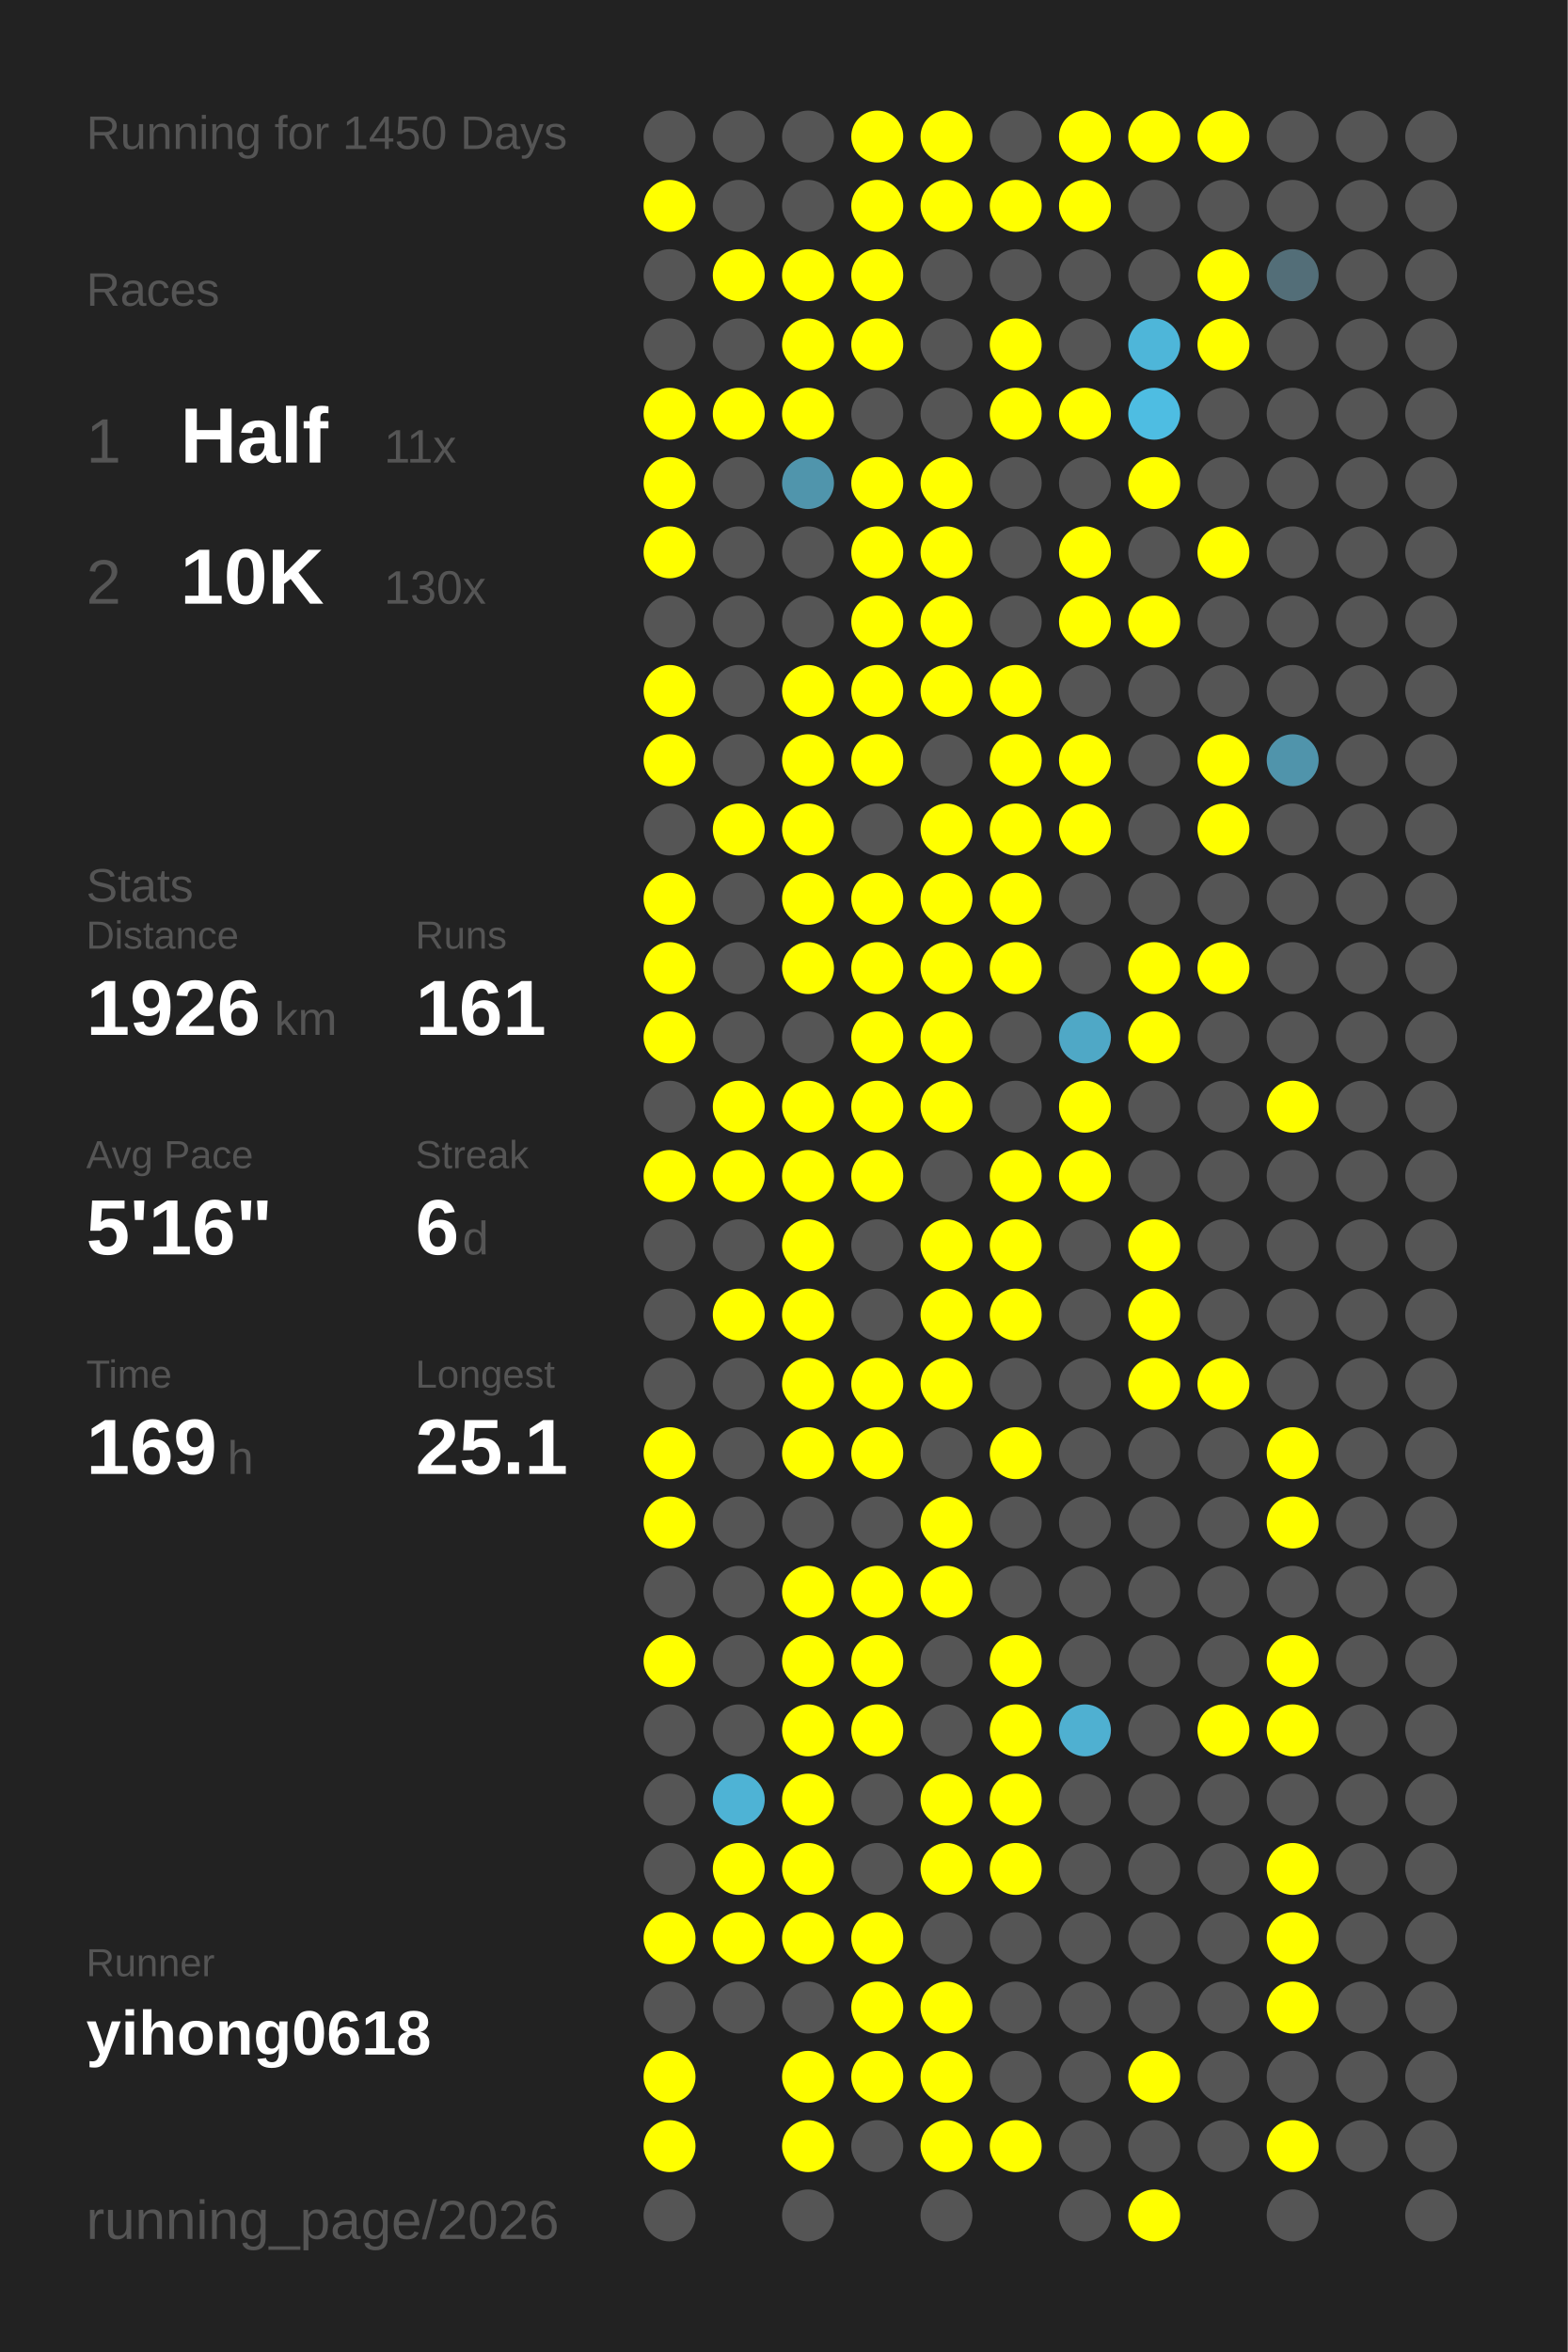
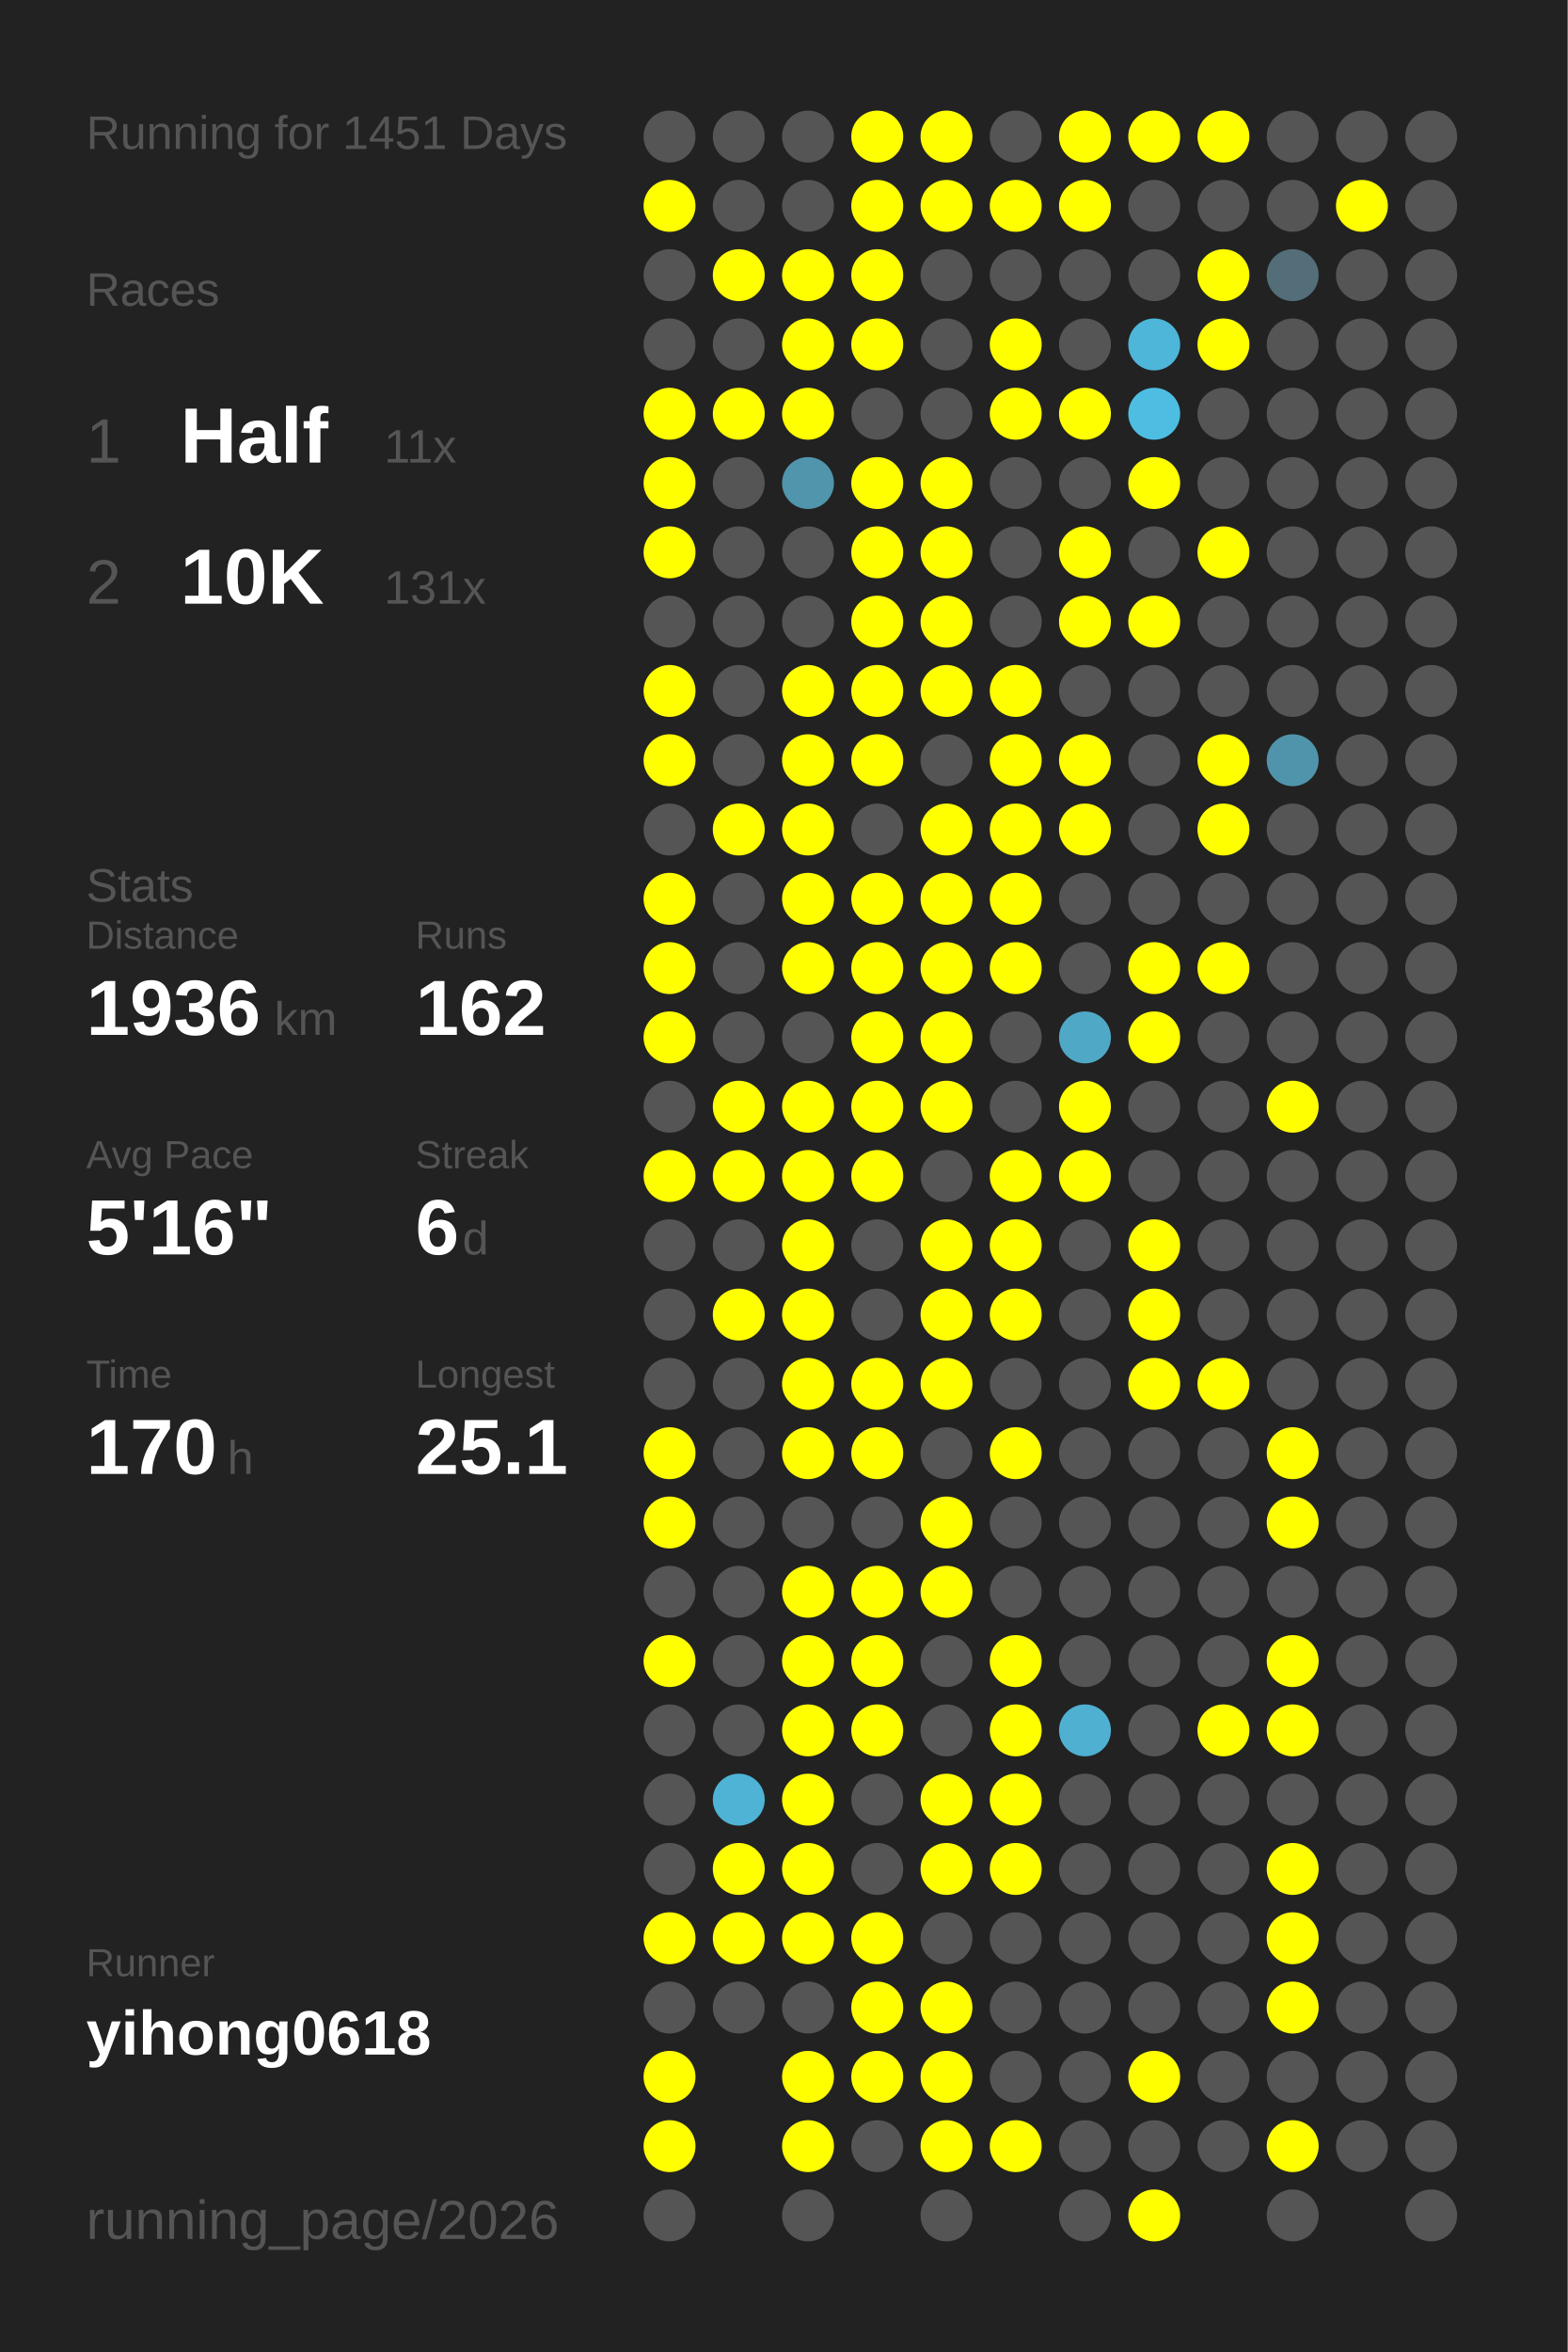
<svg xmlns="http://www.w3.org/2000/svg" baseProfile="full" height="300mm" version="1.1" viewBox="0,0,200,300" width="200mm">
  <defs />
  <rect fill="#222222" height="300" width="200" x="0" y="0" />
-   <text fill="#555555" style="font-size:6px; font-family:Arial;" x="11" y="19">Running for 1450 Days</text>
+   <text fill="#555555" style="font-size:6px; font-family:Arial;" x="11" y="19">Running for 1451 Days</text>
  <text fill="#555555" style="font-size:6px; font-family:Arial;" x="11" y="39">Races</text>
  <text fill="#555555" style="font-size:8px; font-family:Arial;" x="11" y="59">1</text>
  <text fill="#FFFFFF" style="font-size:10px; font-family:Arial; font-weight:bold;" x="23" y="59">Half</text>
  <text fill="#555555" style="font-size:6px; font-family:Arial;" x="49" y="59">11x</text>
  <text fill="#555555" style="font-size:8px; font-family:Arial;" x="11" y="77">2</text>
  <text fill="#FFFFFF" style="font-size:10px; font-family:Arial; font-weight:bold;" x="23" y="77">10K</text>
-   <text fill="#555555" style="font-size:6px; font-family:Arial;" x="49" y="77">130x</text>
+   <text fill="#555555" style="font-size:6px; font-family:Arial;" x="49" y="77">131x</text>
  <text fill="#555555" style="font-size:6px; font-family:Arial;" x="11" y="115">Stats</text>
  <text fill="#555555" style="font-size:5px; font-family:Arial;" x="11" y="121">Distance</text>
-   <text fill="#FFFFFF" style="font-size:10px; font-family:Arial; font-weight:bold;" x="11" y="132">1926</text>
+   <text fill="#FFFFFF" style="font-size:10px; font-family:Arial; font-weight:bold;" x="11" y="132">1936</text>
  <text fill="#555555" style="font-size:6px; font-family:Arial;" x="35" y="132">km</text>
  <text fill="#555555" style="font-size:5px; font-family:Arial;" x="53" y="121">Runs</text>
-   <text fill="#FFFFFF" style="font-size:10px; font-family:Arial; font-weight:bold;" x="53" y="132">161</text>
+   <text fill="#FFFFFF" style="font-size:10px; font-family:Arial; font-weight:bold;" x="53" y="132">162</text>
  <text fill="#555555" style="font-size:5px; font-family:Arial;" x="11" y="149">Avg Pace</text>
  <text fill="#FFFFFF" style="font-size:10px; font-family:Arial; font-weight:bold;" x="11" y="160">5'16"</text>
  <text fill="#555555" style="font-size:5px; font-family:Arial;" x="53" y="149">Streak</text>
  <text fill="#FFFFFF" style="font-size:10px; font-family:Arial; font-weight:bold;" x="53" y="160">6</text>
  <text fill="#555555" style="font-size:6px; font-family:Arial;" x="59" y="160">d</text>
  <text fill="#555555" style="font-size:5px; font-family:Arial;" x="11" y="177">Time</text>
-   <text fill="#FFFFFF" style="font-size:10px; font-family:Arial; font-weight:bold;" x="11" y="188">169</text>
+   <text fill="#FFFFFF" style="font-size:10px; font-family:Arial; font-weight:bold;" x="11" y="188">170</text>
  <text fill="#555555" style="font-size:6px; font-family:Arial;" x="29" y="188">h</text>
  <text fill="#555555" style="font-size:5px; font-family:Arial;" x="53" y="177">Longest</text>
  <text fill="#FFFFFF" style="font-size:10px; font-family:Arial; font-weight:bold;" x="53" y="188">25.1</text>
  <text fill="#555555" style="font-size:5px; font-family:Arial;" x="11" y="252.065">Runner</text>
  <text fill="#FFFFFF" style="font-size:8px; font-family:Arial; font-weight:bold;" x="11" y="262.065">yihong0618</text>
  <text fill="#555555" style="font-size:7px; font-family:Arial;" x="11" y="285.581">running_page/2026</text>
  <circle cx="85.417" cy="17.419" fill="#555555" r="3.312" />
  <circle cx="85.417" cy="26.258" fill="#FFFF00" r="3.312" />
  <circle cx="85.417" cy="35.097" fill="#555555" r="3.312" />
  <circle cx="85.417" cy="43.935" fill="#555555" r="3.312" />
  <circle cx="85.417" cy="52.774" fill="#FFFF00" r="3.312" />
  <circle cx="85.417" cy="61.613" fill="#FFFF00" r="3.312" />
  <circle cx="85.417" cy="70.452" fill="#FFFF00" r="3.312" />
  <circle cx="85.417" cy="79.29" fill="#555555" r="3.312" />
  <circle cx="85.417" cy="88.129" fill="#FFFF00" r="3.312" />
  <circle cx="85.417" cy="96.968" fill="#FFFF00" r="3.312" />
  <circle cx="85.417" cy="105.806" fill="#555555" r="3.312" />
  <circle cx="85.417" cy="114.645" fill="#FFFF00" r="3.312" />
  <circle cx="85.417" cy="123.484" fill="#FFFF00" r="3.312" />
  <circle cx="85.417" cy="132.323" fill="#FFFF00" r="3.312" />
  <circle cx="85.417" cy="141.161" fill="#555555" r="3.312" />
  <circle cx="85.417" cy="150" fill="#FFFF00" r="3.312" />
  <circle cx="85.417" cy="158.839" fill="#555555" r="3.312" />
  <circle cx="85.417" cy="167.677" fill="#555555" r="3.312" />
  <circle cx="85.417" cy="176.516" fill="#555555" r="3.312" />
  <circle cx="85.417" cy="185.355" fill="#FFFF00" r="3.312" />
  <circle cx="85.417" cy="194.194" fill="#FFFF00" r="3.312" />
  <circle cx="85.417" cy="203.032" fill="#555555" r="3.312" />
  <circle cx="85.417" cy="211.871" fill="#FFFF00" r="3.312" />
  <circle cx="85.417" cy="220.71" fill="#555555" r="3.312" />
  <circle cx="85.417" cy="229.548" fill="#555555" r="3.312" />
  <circle cx="85.417" cy="238.387" fill="#555555" r="3.312" />
  <circle cx="85.417" cy="247.226" fill="#FFFF00" r="3.312" />
  <circle cx="85.417" cy="256.065" fill="#555555" r="3.312" />
  <circle cx="85.417" cy="264.903" fill="#FFFF00" r="3.312" />
  <circle cx="85.417" cy="273.742" fill="#FFFF00" r="3.312" />
  <circle cx="85.417" cy="282.581" fill="#555555" r="3.312" />
  <circle cx="94.25" cy="17.419" fill="#555555" r="3.312" />
  <circle cx="94.25" cy="26.258" fill="#555555" r="3.312" />
  <circle cx="94.25" cy="35.097" fill="#FFFF00" r="3.312" />
  <circle cx="94.25" cy="43.935" fill="#555555" r="3.312" />
  <circle cx="94.25" cy="52.774" fill="#FFFF00" r="3.312" />
  <circle cx="94.25" cy="61.613" fill="#555555" r="3.312" />
  <circle cx="94.25" cy="70.452" fill="#555555" r="3.312" />
  <circle cx="94.25" cy="79.29" fill="#555555" r="3.312" />
  <circle cx="94.25" cy="88.129" fill="#555555" r="3.312" />
  <circle cx="94.25" cy="96.968" fill="#555555" r="3.312" />
  <circle cx="94.25" cy="105.806" fill="#FFFF00" r="3.312" />
  <circle cx="94.25" cy="114.645" fill="#555555" r="3.312" />
  <circle cx="94.25" cy="123.484" fill="#555555" r="3.312" />
  <circle cx="94.25" cy="132.323" fill="#555555" r="3.312" />
  <circle cx="94.25" cy="141.161" fill="#FFFF00" r="3.312" />
  <circle cx="94.25" cy="150" fill="#FFFF00" r="3.312" />
  <circle cx="94.25" cy="158.839" fill="#555555" r="3.312" />
  <circle cx="94.25" cy="167.677" fill="#FFFF00" r="3.312" />
  <circle cx="94.25" cy="176.516" fill="#555555" r="3.312" />
  <circle cx="94.25" cy="185.355" fill="#555555" r="3.312" />
  <circle cx="94.25" cy="194.194" fill="#555555" r="3.312" />
  <circle cx="94.25" cy="203.032" fill="#555555" r="3.312" />
  <circle cx="94.25" cy="211.871" fill="#555555" r="3.312" />
  <circle cx="94.25" cy="220.71" fill="#555555" r="3.312" />
  <circle cx="94.25" cy="229.548" fill="#4eb3d5" r="3.312" />
  <circle cx="94.25" cy="238.387" fill="#FFFF00" r="3.312" />
  <circle cx="94.25" cy="247.226" fill="#FFFF00" r="3.312" />
  <circle cx="94.25" cy="256.065" fill="#555555" r="3.312" />
  <circle cx="103.083" cy="17.419" fill="#555555" r="3.312" />
  <circle cx="103.083" cy="26.258" fill="#555555" r="3.312" />
  <circle cx="103.083" cy="35.097" fill="#FFFF00" r="3.312" />
  <circle cx="103.083" cy="43.935" fill="#FFFF00" r="3.312" />
  <circle cx="103.083" cy="52.774" fill="#FFFF00" r="3.312" />
  <circle cx="103.083" cy="61.613" fill="#5095ac" r="3.312" />
  <circle cx="103.083" cy="70.452" fill="#555555" r="3.312" />
  <circle cx="103.083" cy="79.29" fill="#555555" r="3.312" />
  <circle cx="103.083" cy="88.129" fill="#FFFF00" r="3.312" />
  <circle cx="103.083" cy="96.968" fill="#FFFF00" r="3.312" />
  <circle cx="103.083" cy="105.806" fill="#FFFF00" r="3.312" />
  <circle cx="103.083" cy="114.645" fill="#FFFF00" r="3.312" />
  <circle cx="103.083" cy="123.484" fill="#FFFF00" r="3.312" />
  <circle cx="103.083" cy="132.323" fill="#555555" r="3.312" />
  <circle cx="103.083" cy="141.161" fill="#FFFF00" r="3.312" />
  <circle cx="103.083" cy="150" fill="#FFFF00" r="3.312" />
  <circle cx="103.083" cy="158.839" fill="#FFFF00" r="3.312" />
  <circle cx="103.083" cy="167.677" fill="#FFFF00" r="3.312" />
  <circle cx="103.083" cy="176.516" fill="#FFFF00" r="3.312" />
  <circle cx="103.083" cy="185.355" fill="#FFFF00" r="3.312" />
  <circle cx="103.083" cy="194.194" fill="#555555" r="3.312" />
  <circle cx="103.083" cy="203.032" fill="#FFFF00" r="3.312" />
  <circle cx="103.083" cy="211.871" fill="#FFFF00" r="3.312" />
  <circle cx="103.083" cy="220.71" fill="#FFFF00" r="3.312" />
  <circle cx="103.083" cy="229.548" fill="#FFFF00" r="3.312" />
  <circle cx="103.083" cy="238.387" fill="#FFFF00" r="3.312" />
  <circle cx="103.083" cy="247.226" fill="#FFFF00" r="3.312" />
  <circle cx="103.083" cy="256.065" fill="#555555" r="3.312" />
  <circle cx="103.083" cy="264.903" fill="#FFFF00" r="3.312" />
  <circle cx="103.083" cy="273.742" fill="#FFFF00" r="3.312" />
  <circle cx="103.083" cy="282.581" fill="#555555" r="3.312" />
  <circle cx="111.917" cy="17.419" fill="#FFFF00" r="3.312" />
  <circle cx="111.917" cy="26.258" fill="#FFFF00" r="3.312" />
  <circle cx="111.917" cy="35.097" fill="#FFFF00" r="3.312" />
  <circle cx="111.917" cy="43.935" fill="#FFFF00" r="3.312" />
  <circle cx="111.917" cy="52.774" fill="#555555" r="3.312" />
  <circle cx="111.917" cy="61.613" fill="#FFFF00" r="3.312" />
  <circle cx="111.917" cy="70.452" fill="#FFFF00" r="3.312" />
  <circle cx="111.917" cy="79.29" fill="#FFFF00" r="3.312" />
  <circle cx="111.917" cy="88.129" fill="#FFFF00" r="3.312" />
  <circle cx="111.917" cy="96.968" fill="#FFFF00" r="3.312" />
  <circle cx="111.917" cy="105.806" fill="#555555" r="3.312" />
  <circle cx="111.917" cy="114.645" fill="#FFFF00" r="3.312" />
  <circle cx="111.917" cy="123.484" fill="#FFFF00" r="3.312" />
  <circle cx="111.917" cy="132.323" fill="#FFFF00" r="3.312" />
  <circle cx="111.917" cy="141.161" fill="#FFFF00" r="3.312" />
  <circle cx="111.917" cy="150" fill="#FFFF00" r="3.312" />
  <circle cx="111.917" cy="158.839" fill="#555555" r="3.312" />
  <circle cx="111.917" cy="167.677" fill="#555555" r="3.312" />
  <circle cx="111.917" cy="176.516" fill="#FFFF00" r="3.312" />
  <circle cx="111.917" cy="185.355" fill="#FFFF00" r="3.312" />
  <circle cx="111.917" cy="194.194" fill="#555555" r="3.312" />
  <circle cx="111.917" cy="203.032" fill="#FFFF00" r="3.312" />
  <circle cx="111.917" cy="211.871" fill="#FFFF00" r="3.312" />
  <circle cx="111.917" cy="220.71" fill="#FFFF00" r="3.312" />
  <circle cx="111.917" cy="229.548" fill="#555555" r="3.312" />
  <circle cx="111.917" cy="238.387" fill="#555555" r="3.312" />
  <circle cx="111.917" cy="247.226" fill="#FFFF00" r="3.312" />
  <circle cx="111.917" cy="256.065" fill="#FFFF00" r="3.312" />
  <circle cx="111.917" cy="264.903" fill="#FFFF00" r="3.312" />
  <circle cx="111.917" cy="273.742" fill="#555555" r="3.312" />
  <circle cx="120.75" cy="17.419" fill="#FFFF00" r="3.312" />
  <circle cx="120.75" cy="26.258" fill="#FFFF00" r="3.312" />
  <circle cx="120.75" cy="35.097" fill="#555555" r="3.312" />
  <circle cx="120.75" cy="43.935" fill="#555555" r="3.312" />
  <circle cx="120.75" cy="52.774" fill="#555555" r="3.312" />
  <circle cx="120.75" cy="61.613" fill="#FFFF00" r="3.312" />
  <circle cx="120.75" cy="70.452" fill="#FFFF00" r="3.312" />
  <circle cx="120.75" cy="79.29" fill="#FFFF00" r="3.312" />
  <circle cx="120.75" cy="88.129" fill="#FFFF00" r="3.312" />
  <circle cx="120.75" cy="96.968" fill="#555555" r="3.312" />
  <circle cx="120.75" cy="105.806" fill="#FFFF00" r="3.312" />
  <circle cx="120.75" cy="114.645" fill="#FFFF00" r="3.312" />
  <circle cx="120.75" cy="123.484" fill="#FFFF00" r="3.312" />
  <circle cx="120.75" cy="132.323" fill="#FFFF00" r="3.312" />
  <circle cx="120.75" cy="141.161" fill="#FFFF00" r="3.312" />
  <circle cx="120.75" cy="150" fill="#555555" r="3.312" />
  <circle cx="120.75" cy="158.839" fill="#FFFF00" r="3.312" />
  <circle cx="120.75" cy="167.677" fill="#FFFF00" r="3.312" />
  <circle cx="120.75" cy="176.516" fill="#FFFF00" r="3.312" />
  <circle cx="120.75" cy="185.355" fill="#555555" r="3.312" />
  <circle cx="120.75" cy="194.194" fill="#FFFF00" r="3.312" />
  <circle cx="120.75" cy="203.032" fill="#FFFF00" r="3.312" />
  <circle cx="120.75" cy="211.871" fill="#555555" r="3.312" />
  <circle cx="120.75" cy="220.71" fill="#555555" r="3.312" />
  <circle cx="120.75" cy="229.548" fill="#FFFF00" r="3.312" />
  <circle cx="120.75" cy="238.387" fill="#FFFF00" r="3.312" />
  <circle cx="120.75" cy="247.226" fill="#555555" r="3.312" />
  <circle cx="120.75" cy="256.065" fill="#FFFF00" r="3.312" />
  <circle cx="120.75" cy="264.903" fill="#FFFF00" r="3.312" />
  <circle cx="120.75" cy="273.742" fill="#FFFF00" r="3.312" />
  <circle cx="120.75" cy="282.581" fill="#555555" r="3.312" />
  <circle cx="129.583" cy="17.419" fill="#555555" r="3.312" />
  <circle cx="129.583" cy="26.258" fill="#FFFF00" r="3.312" />
  <circle cx="129.583" cy="35.097" fill="#555555" r="3.312" />
  <circle cx="129.583" cy="43.935" fill="#FFFF00" r="3.312" />
  <circle cx="129.583" cy="52.774" fill="#FFFF00" r="3.312" />
  <circle cx="129.583" cy="61.613" fill="#555555" r="3.312" />
  <circle cx="129.583" cy="70.452" fill="#555555" r="3.312" />
  <circle cx="129.583" cy="79.29" fill="#555555" r="3.312" />
  <circle cx="129.583" cy="88.129" fill="#FFFF00" r="3.312" />
  <circle cx="129.583" cy="96.968" fill="#FFFF00" r="3.312" />
  <circle cx="129.583" cy="105.806" fill="#FFFF00" r="3.312" />
  <circle cx="129.583" cy="114.645" fill="#FFFF00" r="3.312" />
  <circle cx="129.583" cy="123.484" fill="#FFFF00" r="3.312" />
  <circle cx="129.583" cy="132.323" fill="#555555" r="3.312" />
  <circle cx="129.583" cy="141.161" fill="#555555" r="3.312" />
  <circle cx="129.583" cy="150" fill="#FFFF00" r="3.312" />
  <circle cx="129.583" cy="158.839" fill="#FFFF00" r="3.312" />
  <circle cx="129.583" cy="167.677" fill="#FFFF00" r="3.312" />
  <circle cx="129.583" cy="176.516" fill="#555555" r="3.312" />
  <circle cx="129.583" cy="185.355" fill="#FFFF00" r="3.312" />
  <circle cx="129.583" cy="194.194" fill="#555555" r="3.312" />
  <circle cx="129.583" cy="203.032" fill="#555555" r="3.312" />
  <circle cx="129.583" cy="211.871" fill="#FFFF00" r="3.312" />
  <circle cx="129.583" cy="220.71" fill="#FFFF00" r="3.312" />
  <circle cx="129.583" cy="229.548" fill="#FFFF00" r="3.312" />
  <circle cx="129.583" cy="238.387" fill="#FFFF00" r="3.312" />
  <circle cx="129.583" cy="247.226" fill="#555555" r="3.312" />
  <circle cx="129.583" cy="256.065" fill="#555555" r="3.312" />
  <circle cx="129.583" cy="264.903" fill="#555555" r="3.312" />
  <circle cx="129.583" cy="273.742" fill="#FFFF00" r="3.312" />
  <circle cx="138.417" cy="17.419" fill="#FFFF00" r="3.312" />
  <circle cx="138.417" cy="26.258" fill="#FFFF00" r="3.312" />
  <circle cx="138.417" cy="35.097" fill="#555555" r="3.312" />
  <circle cx="138.417" cy="43.935" fill="#555555" r="3.312" />
  <circle cx="138.417" cy="52.774" fill="#FFFF00" r="3.312" />
  <circle cx="138.417" cy="61.613" fill="#555555" r="3.312" />
  <circle cx="138.417" cy="70.452" fill="#FFFF00" r="3.312" />
  <circle cx="138.417" cy="79.29" fill="#FFFF00" r="3.312" />
  <circle cx="138.417" cy="88.129" fill="#555555" r="3.312" />
  <circle cx="138.417" cy="96.968" fill="#FFFF00" r="3.312" />
  <circle cx="138.417" cy="105.806" fill="#FFFF00" r="3.312" />
  <circle cx="138.417" cy="114.645" fill="#555555" r="3.312" />
  <circle cx="138.417" cy="123.484" fill="#555555" r="3.312" />
  <circle cx="138.417" cy="132.323" fill="#4fa8c6" r="3.312" />
  <circle cx="138.417" cy="141.161" fill="#FFFF00" r="3.312" />
  <circle cx="138.417" cy="150" fill="#FFFF00" r="3.312" />
  <circle cx="138.417" cy="158.839" fill="#555555" r="3.312" />
  <circle cx="138.417" cy="167.677" fill="#555555" r="3.312" />
  <circle cx="138.417" cy="176.516" fill="#555555" r="3.312" />
  <circle cx="138.417" cy="185.355" fill="#555555" r="3.312" />
  <circle cx="138.417" cy="194.194" fill="#555555" r="3.312" />
  <circle cx="138.417" cy="203.032" fill="#555555" r="3.312" />
  <circle cx="138.417" cy="211.871" fill="#555555" r="3.312" />
  <circle cx="138.417" cy="220.71" fill="#4fb0d1" r="3.312" />
  <circle cx="138.417" cy="229.548" fill="#555555" r="3.312" />
  <circle cx="138.417" cy="238.387" fill="#555555" r="3.312" />
  <circle cx="138.417" cy="247.226" fill="#555555" r="3.312" />
  <circle cx="138.417" cy="256.065" fill="#555555" r="3.312" />
  <circle cx="138.417" cy="264.903" fill="#555555" r="3.312" />
  <circle cx="138.417" cy="273.742" fill="#555555" r="3.312" />
  <circle cx="138.417" cy="282.581" fill="#555555" r="3.312" />
  <circle cx="147.25" cy="17.419" fill="#FFFF00" r="3.312" />
  <circle cx="147.25" cy="26.258" fill="#555555" r="3.312" />
  <circle cx="147.25" cy="35.097" fill="#555555" r="3.312" />
  <circle cx="147.25" cy="43.935" fill="#4eb6d9" r="3.312" />
  <circle cx="147.25" cy="52.774" fill="#4ebde2" r="3.312" />
  <circle cx="147.25" cy="61.613" fill="#FFFF00" r="3.312" />
  <circle cx="147.25" cy="70.452" fill="#555555" r="3.312" />
  <circle cx="147.25" cy="79.29" fill="#FFFF00" r="3.312" />
  <circle cx="147.25" cy="88.129" fill="#555555" r="3.312" />
  <circle cx="147.25" cy="96.968" fill="#555555" r="3.312" />
  <circle cx="147.25" cy="105.806" fill="#555555" r="3.312" />
  <circle cx="147.25" cy="114.645" fill="#555555" r="3.312" />
  <circle cx="147.25" cy="123.484" fill="#FFFF00" r="3.312" />
  <circle cx="147.25" cy="132.323" fill="#FFFF00" r="3.312" />
  <circle cx="147.25" cy="141.161" fill="#555555" r="3.312" />
  <circle cx="147.25" cy="150" fill="#555555" r="3.312" />
  <circle cx="147.25" cy="158.839" fill="#FFFF00" r="3.312" />
  <circle cx="147.25" cy="167.677" fill="#FFFF00" r="3.312" />
  <circle cx="147.25" cy="176.516" fill="#FFFF00" r="3.312" />
  <circle cx="147.25" cy="185.355" fill="#555555" r="3.312" />
  <circle cx="147.25" cy="194.194" fill="#555555" r="3.312" />
  <circle cx="147.25" cy="203.032" fill="#555555" r="3.312" />
  <circle cx="147.25" cy="211.871" fill="#555555" r="3.312" />
  <circle cx="147.25" cy="220.71" fill="#555555" r="3.312" />
  <circle cx="147.25" cy="229.548" fill="#555555" r="3.312" />
  <circle cx="147.25" cy="238.387" fill="#555555" r="3.312" />
  <circle cx="147.25" cy="247.226" fill="#555555" r="3.312" />
  <circle cx="147.25" cy="256.065" fill="#555555" r="3.312" />
  <circle cx="147.25" cy="264.903" fill="#FFFF00" r="3.312" />
  <circle cx="147.25" cy="273.742" fill="#555555" r="3.312" />
  <circle cx="147.25" cy="282.581" fill="#FFFF00" r="3.312" />
  <circle cx="156.083" cy="17.419" fill="#FFFF00" r="3.312" />
  <circle cx="156.083" cy="26.258" fill="#555555" r="3.312" />
  <circle cx="156.083" cy="35.097" fill="#FFFF00" r="3.312" />
  <circle cx="156.083" cy="43.935" fill="#FFFF00" r="3.312" />
  <circle cx="156.083" cy="52.774" fill="#555555" r="3.312" />
  <circle cx="156.083" cy="61.613" fill="#555555" r="3.312" />
  <circle cx="156.083" cy="70.452" fill="#FFFF00" r="3.312" />
  <circle cx="156.083" cy="79.29" fill="#555555" r="3.312" />
  <circle cx="156.083" cy="88.129" fill="#555555" r="3.312" />
  <circle cx="156.083" cy="96.968" fill="#FFFF00" r="3.312" />
  <circle cx="156.083" cy="105.806" fill="#FFFF00" r="3.312" />
  <circle cx="156.083" cy="114.645" fill="#555555" r="3.312" />
  <circle cx="156.083" cy="123.484" fill="#FFFF00" r="3.312" />
  <circle cx="156.083" cy="132.323" fill="#555555" r="3.312" />
  <circle cx="156.083" cy="141.161" fill="#555555" r="3.312" />
  <circle cx="156.083" cy="150" fill="#555555" r="3.312" />
  <circle cx="156.083" cy="158.839" fill="#555555" r="3.312" />
  <circle cx="156.083" cy="167.677" fill="#555555" r="3.312" />
  <circle cx="156.083" cy="176.516" fill="#FFFF00" r="3.312" />
  <circle cx="156.083" cy="185.355" fill="#555555" r="3.312" />
  <circle cx="156.083" cy="194.194" fill="#555555" r="3.312" />
  <circle cx="156.083" cy="203.032" fill="#555555" r="3.312" />
  <circle cx="156.083" cy="211.871" fill="#555555" r="3.312" />
  <circle cx="156.083" cy="220.71" fill="#FFFF00" r="3.312" />
  <circle cx="156.083" cy="229.548" fill="#555555" r="3.312" />
  <circle cx="156.083" cy="238.387" fill="#555555" r="3.312" />
  <circle cx="156.083" cy="247.226" fill="#555555" r="3.312" />
  <circle cx="156.083" cy="256.065" fill="#555555" r="3.312" />
  <circle cx="156.083" cy="264.903" fill="#555555" r="3.312" />
  <circle cx="156.083" cy="273.742" fill="#555555" r="3.312" />
  <circle cx="164.917" cy="17.419" fill="#555555" r="3.312" />
  <circle cx="164.917" cy="26.258" fill="#555555" r="3.312" />
  <circle cx="164.917" cy="35.097" fill="#536e78" r="3.312" />
  <circle cx="164.917" cy="43.935" fill="#555555" r="3.312" />
  <circle cx="164.917" cy="52.774" fill="#555555" r="3.312" />
  <circle cx="164.917" cy="61.613" fill="#555555" r="3.312" />
  <circle cx="164.917" cy="70.452" fill="#555555" r="3.312" />
  <circle cx="164.917" cy="79.29" fill="#555555" r="3.312" />
  <circle cx="164.917" cy="88.129" fill="#555555" r="3.312" />
  <circle cx="164.917" cy="96.968" fill="#5094ab" r="3.312" />
  <circle cx="164.917" cy="105.806" fill="#555555" r="3.312" />
  <circle cx="164.917" cy="114.645" fill="#555555" r="3.312" />
  <circle cx="164.917" cy="123.484" fill="#555555" r="3.312" />
  <circle cx="164.917" cy="132.323" fill="#555555" r="3.312" />
  <circle cx="164.917" cy="141.161" fill="#FFFF00" r="3.312" />
  <circle cx="164.917" cy="150" fill="#555555" r="3.312" />
  <circle cx="164.917" cy="158.839" fill="#555555" r="3.312" />
  <circle cx="164.917" cy="167.677" fill="#555555" r="3.312" />
  <circle cx="164.917" cy="176.516" fill="#555555" r="3.312" />
  <circle cx="164.917" cy="185.355" fill="#FFFF00" r="3.312" />
  <circle cx="164.917" cy="194.194" fill="#FFFF00" r="3.312" />
  <circle cx="164.917" cy="203.032" fill="#555555" r="3.312" />
  <circle cx="164.917" cy="211.871" fill="#FFFF00" r="3.312" />
  <circle cx="164.917" cy="220.71" fill="#FFFF00" r="3.312" />
  <circle cx="164.917" cy="229.548" fill="#555555" r="3.312" />
  <circle cx="164.917" cy="238.387" fill="#FFFF00" r="3.312" />
  <circle cx="164.917" cy="247.226" fill="#FFFF00" r="3.312" />
  <circle cx="164.917" cy="256.065" fill="#FFFF00" r="3.312" />
  <circle cx="164.917" cy="264.903" fill="#555555" r="3.312" />
  <circle cx="164.917" cy="273.742" fill="#FFFF00" r="3.312" />
  <circle cx="164.917" cy="282.581" fill="#555555" r="3.312" />
  <circle cx="173.75" cy="17.419" fill="#555555" r="3.312" />
-   <circle cx="173.75" cy="26.258" fill="#555555" r="3.312" />
+   <circle cx="173.75" cy="26.258" fill="#FFFF00" r="3.312" />
  <circle cx="173.75" cy="35.097" fill="#555555" r="3.312" />
  <circle cx="173.75" cy="43.935" fill="#555555" r="3.312" />
  <circle cx="173.75" cy="52.774" fill="#555555" r="3.312" />
  <circle cx="173.75" cy="61.613" fill="#555555" r="3.312" />
  <circle cx="173.75" cy="70.452" fill="#555555" r="3.312" />
  <circle cx="173.75" cy="79.29" fill="#555555" r="3.312" />
  <circle cx="173.75" cy="88.129" fill="#555555" r="3.312" />
  <circle cx="173.75" cy="96.968" fill="#555555" r="3.312" />
  <circle cx="173.75" cy="105.806" fill="#555555" r="3.312" />
  <circle cx="173.75" cy="114.645" fill="#555555" r="3.312" />
  <circle cx="173.75" cy="123.484" fill="#555555" r="3.312" />
  <circle cx="173.75" cy="132.323" fill="#555555" r="3.312" />
  <circle cx="173.75" cy="141.161" fill="#555555" r="3.312" />
  <circle cx="173.75" cy="150" fill="#555555" r="3.312" />
  <circle cx="173.75" cy="158.839" fill="#555555" r="3.312" />
  <circle cx="173.75" cy="167.677" fill="#555555" r="3.312" />
  <circle cx="173.75" cy="176.516" fill="#555555" r="3.312" />
  <circle cx="173.75" cy="185.355" fill="#555555" r="3.312" />
  <circle cx="173.75" cy="194.194" fill="#555555" r="3.312" />
  <circle cx="173.75" cy="203.032" fill="#555555" r="3.312" />
  <circle cx="173.75" cy="211.871" fill="#555555" r="3.312" />
  <circle cx="173.75" cy="220.71" fill="#555555" r="3.312" />
  <circle cx="173.75" cy="229.548" fill="#555555" r="3.312" />
  <circle cx="173.75" cy="238.387" fill="#555555" r="3.312" />
  <circle cx="173.75" cy="247.226" fill="#555555" r="3.312" />
  <circle cx="173.75" cy="256.065" fill="#555555" r="3.312" />
  <circle cx="173.75" cy="264.903" fill="#555555" r="3.312" />
  <circle cx="173.75" cy="273.742" fill="#555555" r="3.312" />
  <circle cx="182.583" cy="17.419" fill="#555555" r="3.312" />
  <circle cx="182.583" cy="26.258" fill="#555555" r="3.312" />
  <circle cx="182.583" cy="35.097" fill="#555555" r="3.312" />
  <circle cx="182.583" cy="43.935" fill="#555555" r="3.312" />
  <circle cx="182.583" cy="52.774" fill="#555555" r="3.312" />
  <circle cx="182.583" cy="61.613" fill="#555555" r="3.312" />
  <circle cx="182.583" cy="70.452" fill="#555555" r="3.312" />
  <circle cx="182.583" cy="79.29" fill="#555555" r="3.312" />
  <circle cx="182.583" cy="88.129" fill="#555555" r="3.312" />
  <circle cx="182.583" cy="96.968" fill="#555555" r="3.312" />
  <circle cx="182.583" cy="105.806" fill="#555555" r="3.312" />
  <circle cx="182.583" cy="114.645" fill="#555555" r="3.312" />
  <circle cx="182.583" cy="123.484" fill="#555555" r="3.312" />
  <circle cx="182.583" cy="132.323" fill="#555555" r="3.312" />
  <circle cx="182.583" cy="141.161" fill="#555555" r="3.312" />
  <circle cx="182.583" cy="150" fill="#555555" r="3.312" />
  <circle cx="182.583" cy="158.839" fill="#555555" r="3.312" />
  <circle cx="182.583" cy="167.677" fill="#555555" r="3.312" />
  <circle cx="182.583" cy="176.516" fill="#555555" r="3.312" />
  <circle cx="182.583" cy="185.355" fill="#555555" r="3.312" />
  <circle cx="182.583" cy="194.194" fill="#555555" r="3.312" />
  <circle cx="182.583" cy="203.032" fill="#555555" r="3.312" />
  <circle cx="182.583" cy="211.871" fill="#555555" r="3.312" />
  <circle cx="182.583" cy="220.71" fill="#555555" r="3.312" />
  <circle cx="182.583" cy="229.548" fill="#555555" r="3.312" />
  <circle cx="182.583" cy="238.387" fill="#555555" r="3.312" />
  <circle cx="182.583" cy="247.226" fill="#555555" r="3.312" />
  <circle cx="182.583" cy="256.065" fill="#555555" r="3.312" />
  <circle cx="182.583" cy="264.903" fill="#555555" r="3.312" />
  <circle cx="182.583" cy="273.742" fill="#555555" r="3.312" />
  <circle cx="182.583" cy="282.581" fill="#555555" r="3.312" />
</svg>
